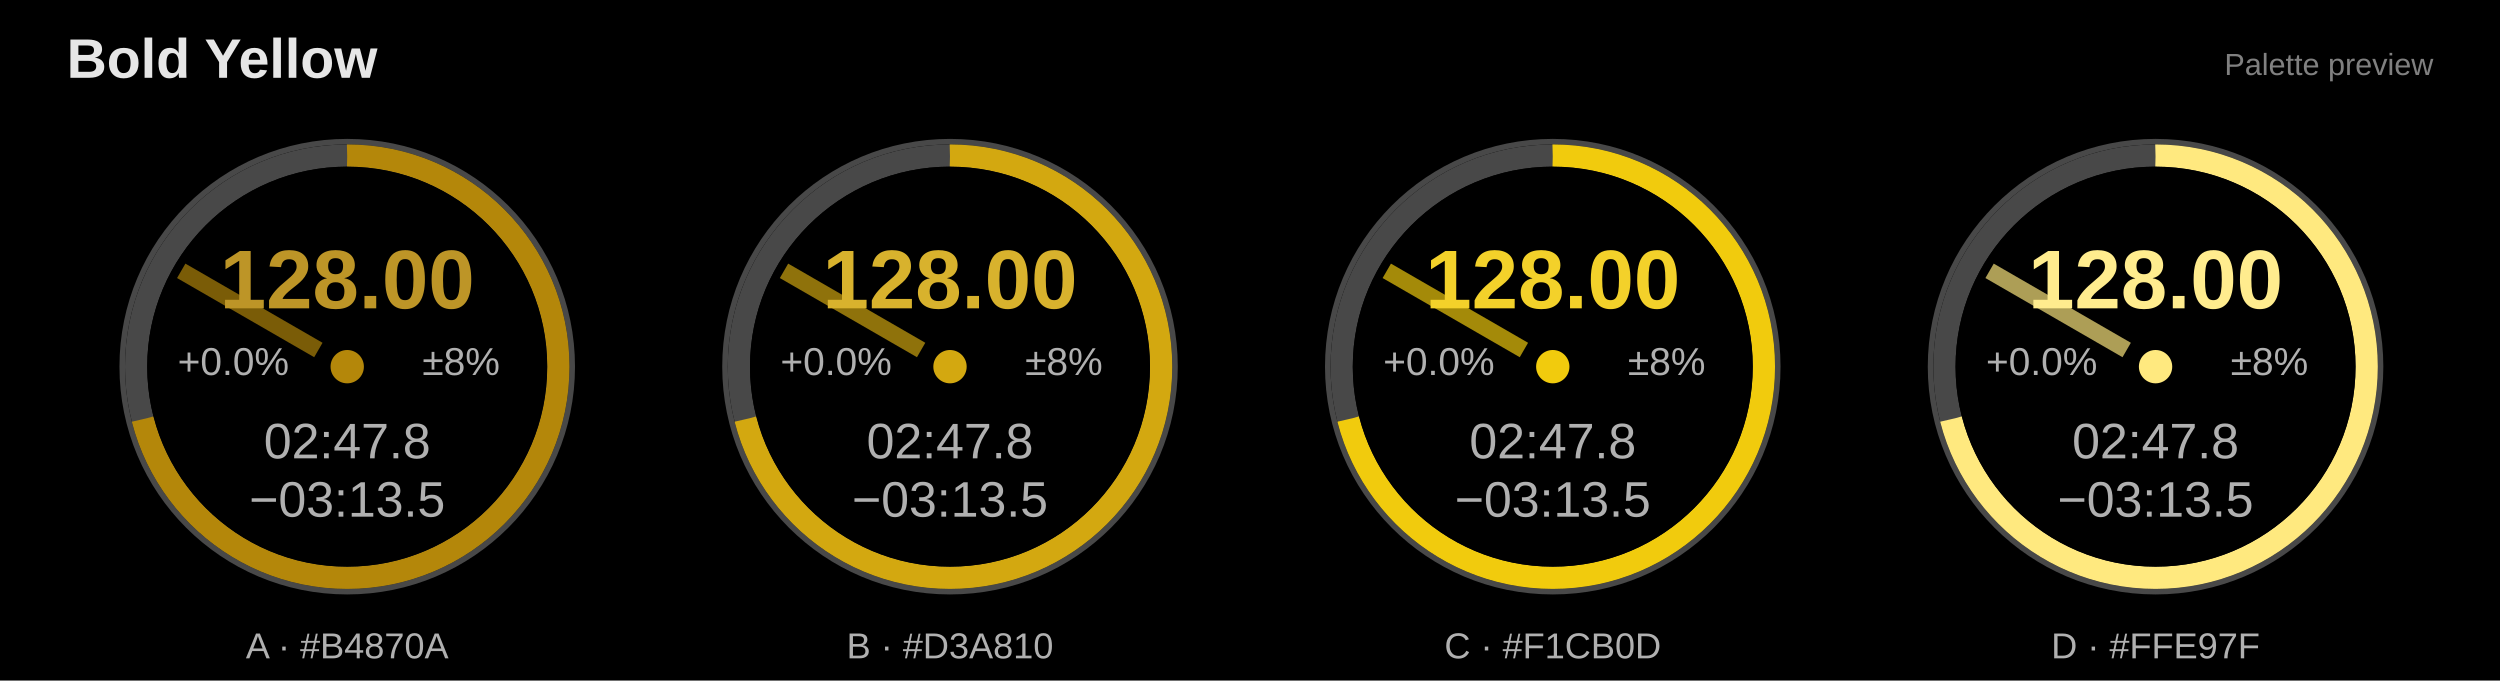
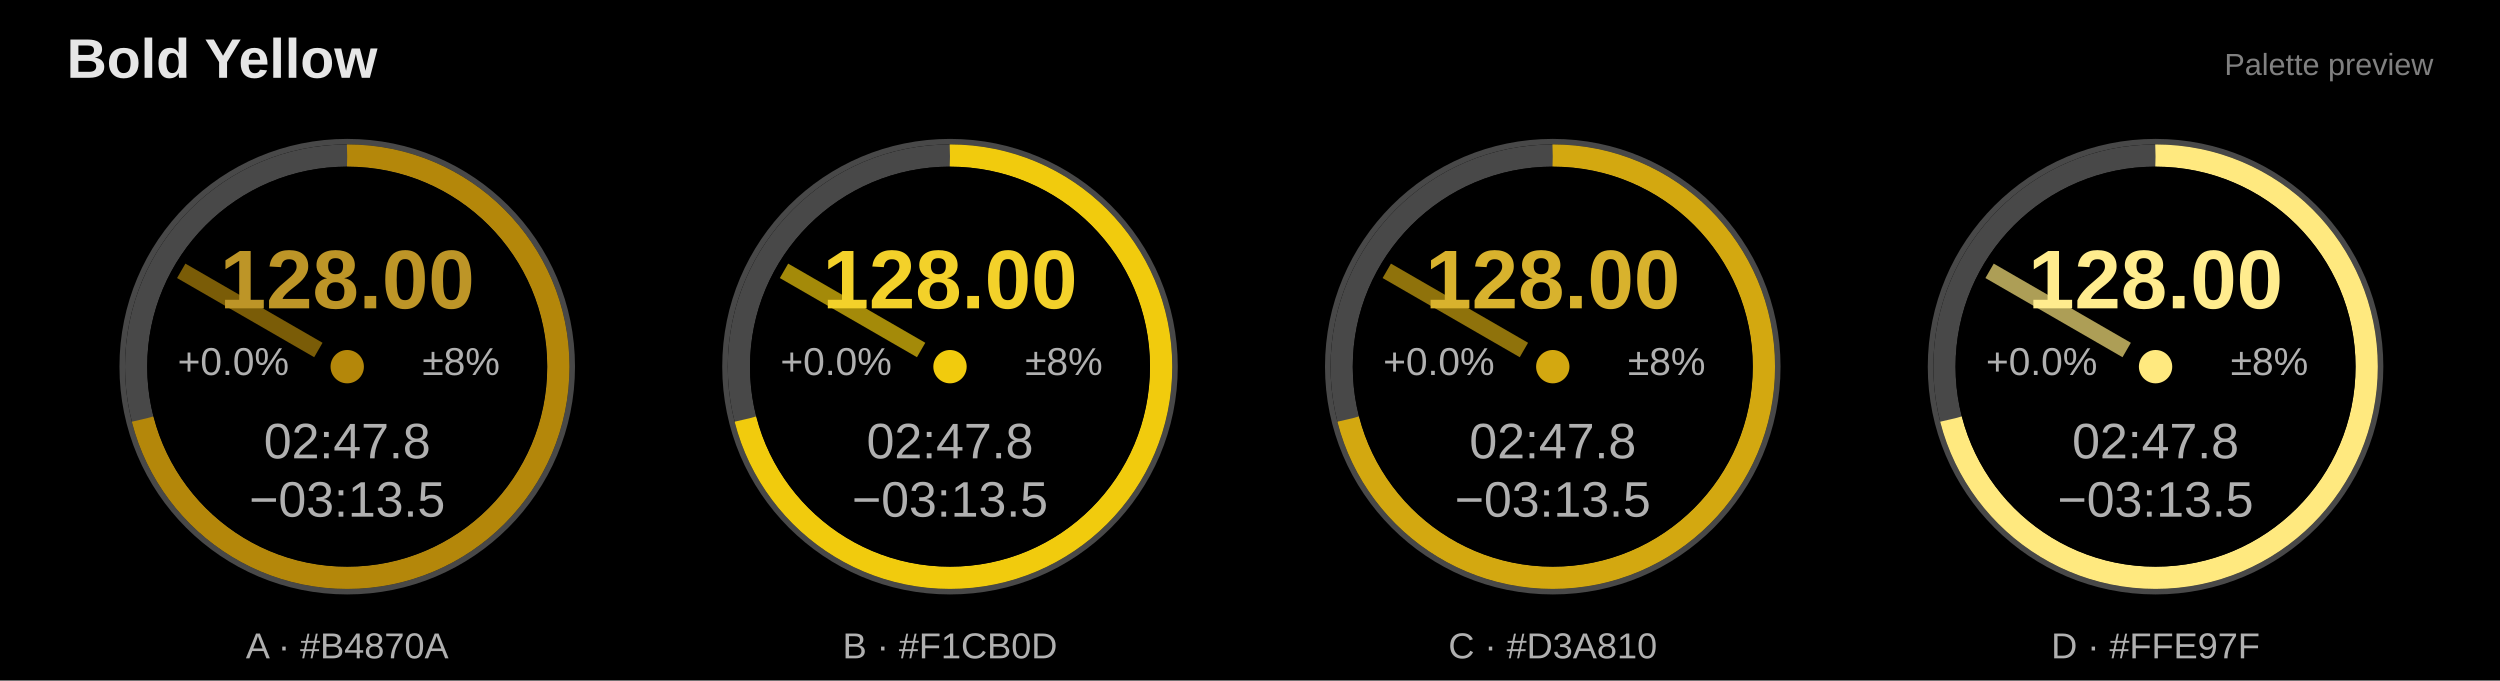
<svg xmlns="http://www.w3.org/2000/svg" width="900" height="245" viewBox="0 0 900 245" role="img" aria-labelledby="title desc">
  <style>text{font-family:Arial,Helvetica,sans-serif;font-variant-numeric:tabular-nums}</style>
  <rect width="900" height="245" fill="#000000" />
  <g transform="translate(0,0)">
    <text x="24" y="28" fill="#E6E6E6" font-size="20" text-anchor="start" font-weight="600">Bold Yellow</text>
    <text x="876" y="27" fill="#808080" font-size="11" text-anchor="end" font-weight="400">Palette preview</text>
    <g transform="translate(43,50)">
      <circle cx="82" cy="82" r="81" fill="#000000" stroke="#484848" stroke-width="2" />
      <circle cx="82" cy="82" r="76" fill="none" stroke="#484848" stroke-width="8" />
      <circle cx="82" cy="82" r="76" fill="none" stroke="#B4870A" stroke-width="8" stroke-dasharray="339.041 138.481" transform="rotate(-90 82 82)" />
      <circle cx="82" cy="82" r="71.5" fill="#000000" stroke="#000000" />
      <rect x="79" y="13" width="6" height="57" fill="#7A5C07" transform="rotate(-60 82 82)" />
      <circle cx="82" cy="82" r="6" fill="#B4870A" />
      <text x="82" y="61" fill="#BD9527" font-size="30" text-anchor="middle" font-weight="700">128.00</text>
      <text x="41" y="85" fill="#B0B0B0" font-size="14" text-anchor="middle" font-weight="400">+0.0%</text>
      <text x="123" y="85" fill="#B0B0B0" font-size="14" text-anchor="middle" font-weight="400">±8%</text>
      <text x="82" y="115" fill="#B0B0B0" font-size="18" text-anchor="middle" font-weight="400">02:47.8</text>
      <text x="82" y="136" fill="#B0B0B0" font-size="18" text-anchor="middle" font-weight="400">−03:13.5</text>
      <text x="82" y="187" fill="#B0B0B0" font-size="13" text-anchor="middle" font-weight="400">A  ·  #B4870A</text>
    </g>
    <g transform="translate(260,50)">
      <circle cx="82" cy="82" r="81" fill="#000000" stroke="#484848" stroke-width="2" />
      <circle cx="82" cy="82" r="76" fill="none" stroke="#484848" stroke-width="8" />
+       <circle cx="82" cy="82" r="76" fill="none" stroke="#F1CB0D" stroke-width="8" stroke-dasharray="339.041 138.481" transform="rotate(-90 82 82)" />
+       <circle cx="82" cy="82" r="71.5" fill="#000000" stroke="#000000" />
+       <rect x="79" y="13" width="6" height="57" fill="#A48A09" transform="rotate(-60 82 82)" />
+       <circle cx="82" cy="82" r="6" fill="#F1CB0D" />
+       <text x="82" y="61" fill="#F3D12A" font-size="30" text-anchor="middle" font-weight="700">128.00</text>
+       <text x="41" y="85" fill="#B0B0B0" font-size="14" text-anchor="middle" font-weight="400">+0.0%</text>
+       <text x="123" y="85" fill="#B0B0B0" font-size="14" text-anchor="middle" font-weight="400">±8%</text>
+       <text x="82" y="115" fill="#B0B0B0" font-size="18" text-anchor="middle" font-weight="400">02:47.8</text>
+       <text x="82" y="136" fill="#B0B0B0" font-size="18" text-anchor="middle" font-weight="400">−03:13.5</text>
+       <text x="82" y="187" fill="#B0B0B0" font-size="13" text-anchor="middle" font-weight="400">B  ·  #F1CB0D</text>
+     </g>
+     <g transform="translate(477,50)">
+       <circle cx="82" cy="82" r="81" fill="#000000" stroke="#484848" stroke-width="2" />
+       <circle cx="82" cy="82" r="76" fill="none" stroke="#484848" stroke-width="8" />
      <circle cx="82" cy="82" r="76" fill="none" stroke="#D3A810" stroke-width="8" stroke-dasharray="339.041 138.481" transform="rotate(-90 82 82)" />
      <circle cx="82" cy="82" r="71.5" fill="#000000" stroke="#000000" />
      <rect x="79" y="13" width="6" height="57" fill="#8F720B" transform="rotate(-60 82 82)" />
      <circle cx="82" cy="82" r="6" fill="#D3A810" />
      <text x="82" y="61" fill="#D8B22D" font-size="30" text-anchor="middle" font-weight="700">128.00</text>
      <text x="41" y="85" fill="#B0B0B0" font-size="14" text-anchor="middle" font-weight="400">+0.0%</text>
      <text x="123" y="85" fill="#B0B0B0" font-size="14" text-anchor="middle" font-weight="400">±8%</text>
      <text x="82" y="115" fill="#B0B0B0" font-size="18" text-anchor="middle" font-weight="400">02:47.8</text>
      <text x="82" y="136" fill="#B0B0B0" font-size="18" text-anchor="middle" font-weight="400">−03:13.5</text>
-       <text x="82" y="187" fill="#B0B0B0" font-size="13" text-anchor="middle" font-weight="400">B  ·  #D3A810</text>
-     </g>
-     <g transform="translate(477,50)">
-       <circle cx="82" cy="82" r="81" fill="#000000" stroke="#484848" stroke-width="2" />
-       <circle cx="82" cy="82" r="76" fill="none" stroke="#484848" stroke-width="8" />
-       <circle cx="82" cy="82" r="76" fill="none" stroke="#F1CB0D" stroke-width="8" stroke-dasharray="339.041 138.481" transform="rotate(-90 82 82)" />
-       <circle cx="82" cy="82" r="71.5" fill="#000000" stroke="#000000" />
-       <rect x="79" y="13" width="6" height="57" fill="#A48A09" transform="rotate(-60 82 82)" />
-       <circle cx="82" cy="82" r="6" fill="#F1CB0D" />
-       <text x="82" y="61" fill="#F3D12A" font-size="30" text-anchor="middle" font-weight="700">128.00</text>
-       <text x="41" y="85" fill="#B0B0B0" font-size="14" text-anchor="middle" font-weight="400">+0.0%</text>
-       <text x="123" y="85" fill="#B0B0B0" font-size="14" text-anchor="middle" font-weight="400">±8%</text>
-       <text x="82" y="115" fill="#B0B0B0" font-size="18" text-anchor="middle" font-weight="400">02:47.8</text>
-       <text x="82" y="136" fill="#B0B0B0" font-size="18" text-anchor="middle" font-weight="400">−03:13.5</text>
-       <text x="82" y="187" fill="#B0B0B0" font-size="13" text-anchor="middle" font-weight="400">C  ·  #F1CB0D</text>
+       <text x="82" y="187" fill="#B0B0B0" font-size="13" text-anchor="middle" font-weight="400">C  ·  #D3A810</text>
    </g>
    <g transform="translate(694,50)">
      <circle cx="82" cy="82" r="81" fill="#000000" stroke="#484848" stroke-width="2" />
      <circle cx="82" cy="82" r="76" fill="none" stroke="#484848" stroke-width="8" />
      <circle cx="82" cy="82" r="76" fill="none" stroke="#FFE97F" stroke-width="8" stroke-dasharray="339.041 138.481" transform="rotate(-90 82 82)" />
      <circle cx="82" cy="82" r="71.5" fill="#000000" stroke="#000000" />
      <rect x="79" y="13" width="6" height="57" fill="#AD9E56" transform="rotate(-60 82 82)" />
      <circle cx="82" cy="82" r="6" fill="#FFE97F" />
      <text x="82" y="61" fill="#FFEC8E" font-size="30" text-anchor="middle" font-weight="700">128.00</text>
      <text x="41" y="85" fill="#B0B0B0" font-size="14" text-anchor="middle" font-weight="400">+0.0%</text>
      <text x="123" y="85" fill="#B0B0B0" font-size="14" text-anchor="middle" font-weight="400">±8%</text>
      <text x="82" y="115" fill="#B0B0B0" font-size="18" text-anchor="middle" font-weight="400">02:47.8</text>
      <text x="82" y="136" fill="#B0B0B0" font-size="18" text-anchor="middle" font-weight="400">−03:13.5</text>
      <text x="82" y="187" fill="#B0B0B0" font-size="13" text-anchor="middle" font-weight="400">D  ·  #FFE97F</text>
    </g>
  </g>
</svg>
